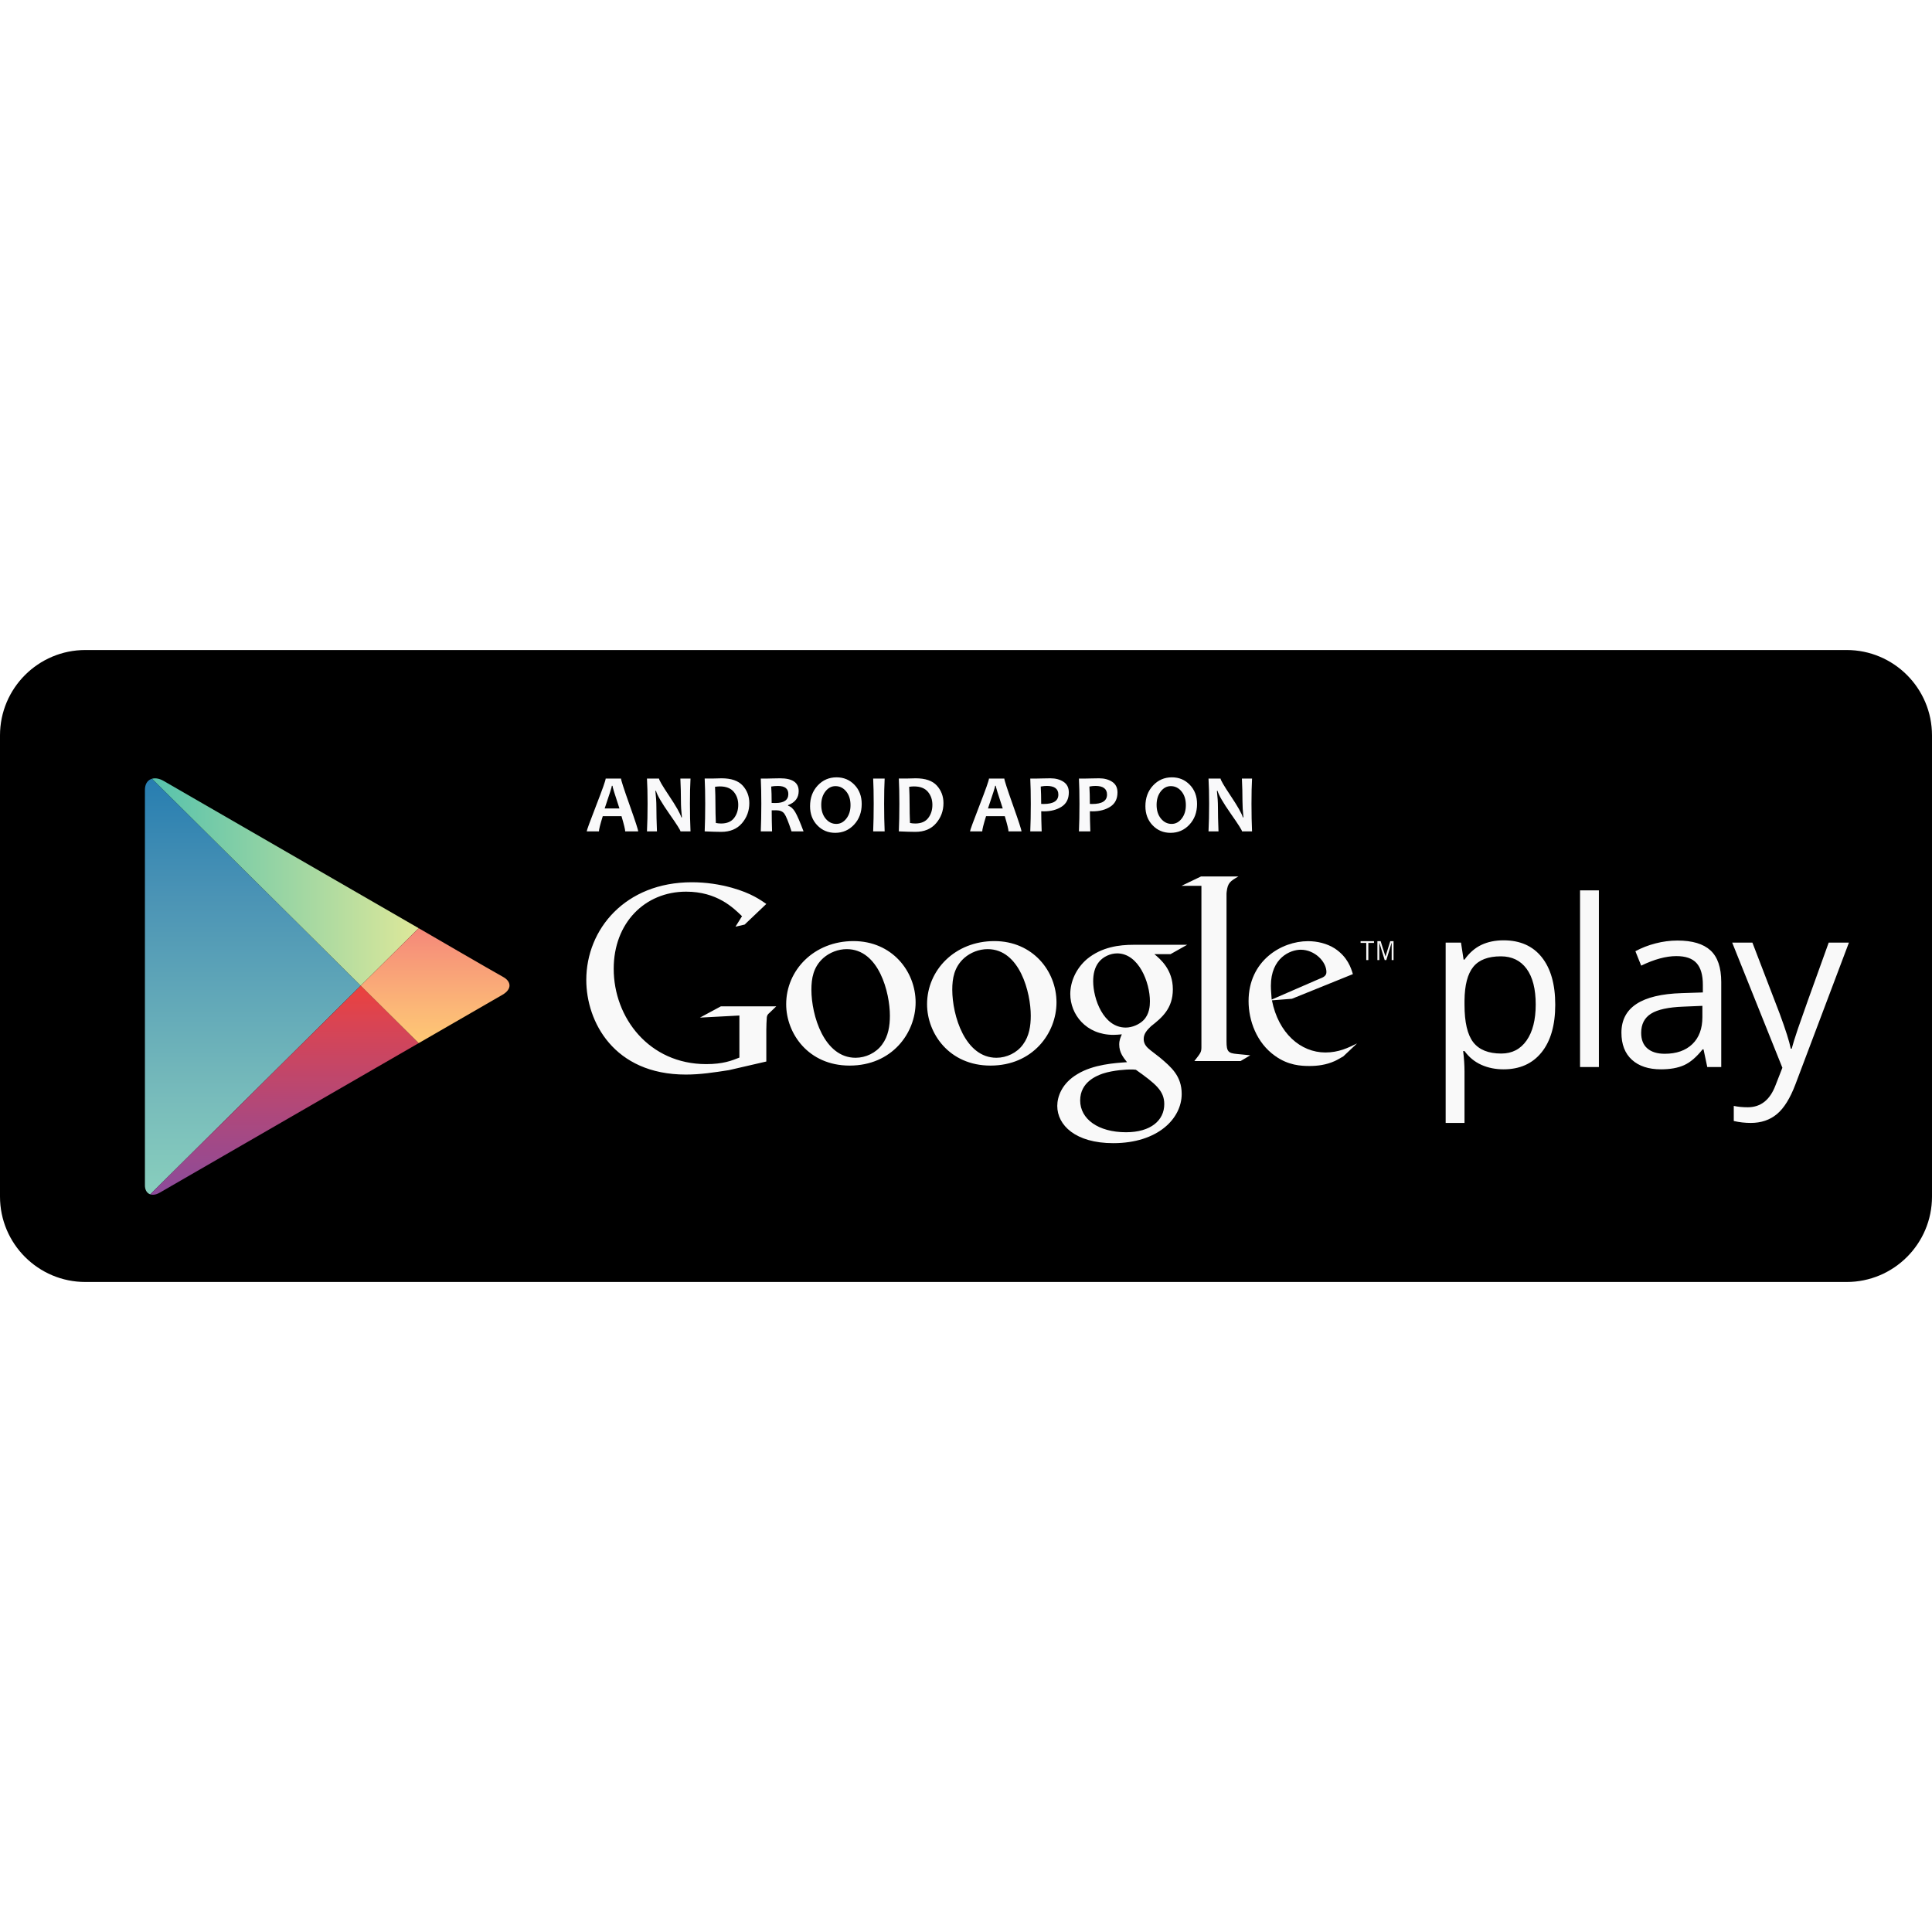
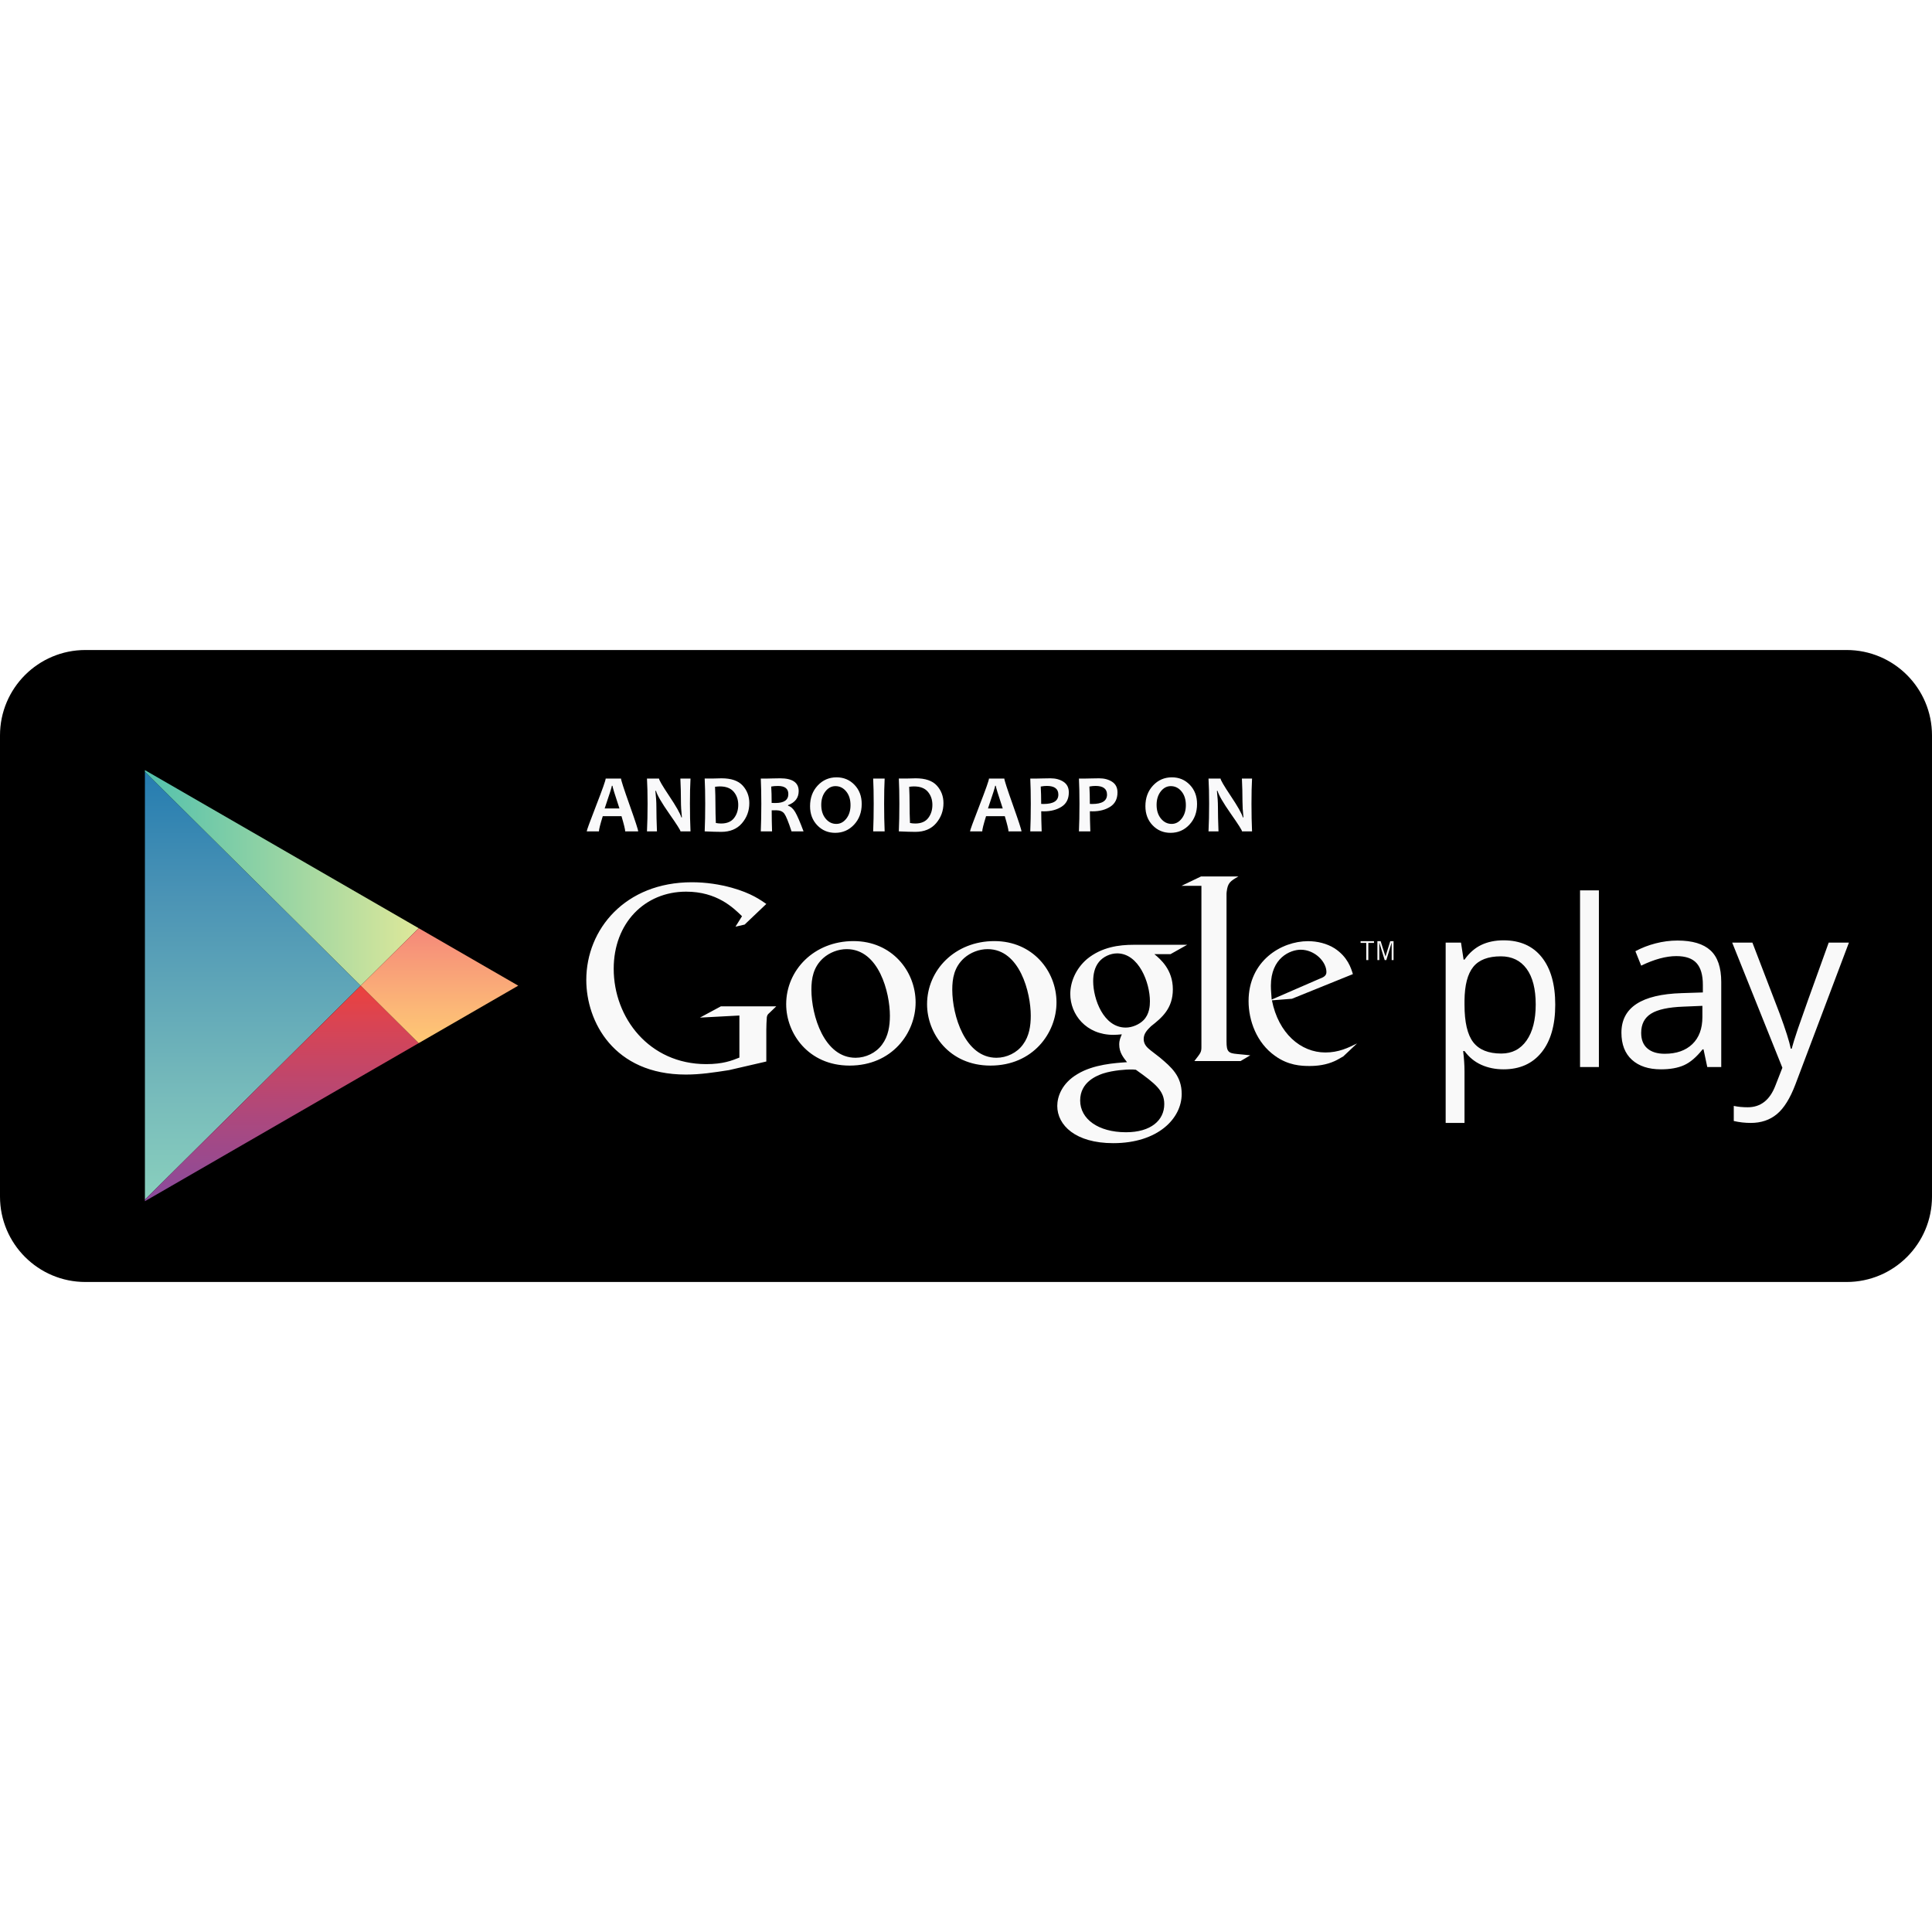
<svg xmlns="http://www.w3.org/2000/svg" xmlns:xlink="http://www.w3.org/1999/xlink" width="800px" height="800px" viewBox="2.86 -2064.196 6137.761 6137.761">
  <path d="M6140.621 1737.202c0 149.832-121.453 271.344-271.261 271.344H274.18c-149.82.012-271.32-121.5-271.32-271.344V272.134C2.86 122.314 124.36.814 274.18.814h5595.168c149.808 0 271.261 121.5 271.261 271.32v1465.068h.012z" />
  <defs>
    <path id="a" d="M1332.988 884.566l-276.756-159.78S552.041 433.654 522.4 416.542c-29.64-17.112-59.172-6.744-59.172 29.016v1255.813c0 26.808 21.107 38.364 46.859 23.508 25.74-14.88 546.145-315.348 546.145-315.348l276.744-159.769s234.816-135.563 266.027-153.576c31.213-18.036 28.213-42.756 1.873-56.939-26.328-14.197-267.888-154.681-267.888-154.681z" />
  </defs>
  <clipPath id="b">
    <use xlink:href="#a" overflow="visible" />
  </clipPath>
  <linearGradient id="c" gradientUnits="userSpaceOnUse" x1="1451.479" y1="2452.512" x2="1451.479" y2="2339.209" gradientTransform="matrix(12 0 0 -12 -16611.705 29817.492)">
    <stop offset="0" stop-color="#257cb0" />
    <stop offset=".286" stop-color="#4a93b5" />
    <stop offset=".767" stop-color="#78bcbb" />
    <stop offset="1" stop-color="#89cfbd" />
  </linearGradient>
-   <path clip-path="url(#b)" fill="url(#c)" d="M463.24 387.346v1359.636l685.608-679.812z" />
+   <path clipPath="url(#b)" fill="url(#c)" d="M463.24 387.346v1359.636l685.608-679.812z" />
  <defs>
    <path id="d" d="M1332.988 884.566l-276.756-159.78S552.041 433.654 522.4 416.542c-29.64-17.112-59.172-6.744-59.172 29.016v1255.813c0 26.808 21.107 38.364 46.859 23.508 25.74-14.88 546.145-315.348 546.145-315.348l276.744-159.769s234.816-135.563 266.027-153.576c31.213-18.036 28.213-42.756 1.873-56.939-26.328-14.197-267.888-154.681-267.888-154.681z" />
  </defs>
  <clipPath id="e">
    <use xlink:href="#d" overflow="visible" />
  </clipPath>
  <linearGradient id="f" gradientUnits="userSpaceOnUse" x1="1422.913" y1="2424.393" x2="1495.392" y2="2424.393" gradientTransform="matrix(12 0 0 -12 -16611.705 29817.492)">
    <stop offset="0" stop-color="#52c1ad" />
    <stop offset="1" stop-color="#dee89a" />
  </linearGradient>
-   <path clip-path="url(#e)" fill="url(#f)" d="M1332.988 884.566l-276.756-159.78L463.24 382.402v4.944l685.608 679.824z" />
+   <path clipPath="url(#e)" fill="url(#f)" d="M1332.988 884.566l-276.756-159.78L463.24 382.402v4.944l685.608 679.824z" />
  <defs>
    <path id="g" d="M1332.988 884.566l-276.756-159.78S552.041 433.654 522.4 416.542c-29.64-17.112-59.172-6.744-59.172 29.016v1255.813c0 26.808 21.107 38.364 46.859 23.508 25.74-14.88 546.145-315.348 546.145-315.348l276.744-159.769s234.816-135.563 266.027-153.576c31.213-18.036 28.213-42.756 1.873-56.939-26.328-14.197-267.888-154.681-267.888-154.681z" />
  </defs>
  <clipPath id="h">
    <use xlink:href="#g" overflow="visible" />
  </clipPath>
  <linearGradient id="i" gradientUnits="userSpaceOnUse" x1="1459.151" y1="2395.86" x2="1459.151" y2="2338.797" gradientTransform="matrix(12 0 0 -12 -16611.705 29817.492)">
    <stop offset="0" stop-color="#ec413d" />
    <stop offset=".167" stop-color="#da4452" />
    <stop offset=".575" stop-color="#b0487a" />
    <stop offset=".862" stop-color="#954a92" />
    <stop offset="1" stop-color="#8a4a9d" />
  </linearGradient>
-   <path clip-path="url(#h)" fill="url(#i)" d="M463.24 1746.982v4.944l592.992-342.396 276.744-159.78-184.128-182.58z" />
+   <path clipPath="url(#h)" fill="url(#i)" d="M463.24 1746.982v4.944l592.992-342.396 276.744-159.78-184.128-182.58z" />
  <defs>
    <path id="j" d="M1332.988 884.566l-276.756-159.78S552.041 433.654 522.4 416.542c-29.64-17.112-59.172-6.744-59.172 29.016v1255.813c0 26.808 21.107 38.364 46.859 23.508 25.74-14.88 546.145-315.348 546.145-315.348l276.744-159.769s234.816-135.563 266.027-153.576c31.213-18.036 28.213-42.756 1.873-56.939-26.328-14.197-267.888-154.681-267.888-154.681z" />
  </defs>
  <clipPath id="k">
    <use xlink:href="#j" overflow="visible" />
  </clipPath>
  <linearGradient id="l" gradientUnits="userSpaceOnUse" x1="1500.897" y1="2411.077" x2="1500.897" y2="2380.646" gradientTransform="matrix(12 0 0 -12 -16611.705 29817.492)">
    <stop offset="0" stop-color="#f58879" />
    <stop offset=".119" stop-color="#f69079" />
    <stop offset=".713" stop-color="#fcb877" />
    <stop offset="1" stop-color="#fec874" />
  </linearGradient>
-   <path clip-path="url(#k)" fill="url(#l)" d="M1332.988 884.566l-184.14 182.604 184.128 182.58 316.283-182.592z" />
+   <path clipPath="url(#k)" fill="url(#l)" d="M1332.988 884.566l-184.14 182.604 184.128 182.58 316.283-182.592z" />
  <path d="M4779.556 1332.946c-25.752 0-49.248-4.752-70.524-14.244-21.276-9.504-39.155-24.12-53.592-43.824h-4.319c2.879 23.088 4.319 44.977 4.319 65.652v162.708h-59.856V930.322h48.696l8.28 54.12h2.88c15.407-21.66 33.336-37.272 53.771-46.896 20.437-9.624 43.896-14.436 70.332-14.436 52.44 0 92.916 17.928 121.404 53.76 28.5 35.832 42.756 86.112 42.756 150.792 0 64.944-14.496 115.38-43.452 151.368-28.979 35.951-69.203 53.916-120.695 53.916zm-8.664-358.968c-40.404 0-69.624 11.196-87.66 33.553-18.036 22.367-27.3 57.972-27.792 106.8v13.332c0 55.571 9.264 95.315 27.792 119.256s48.24 35.88 89.1 35.88c34.176 0 60.937-13.812 80.305-41.472 19.344-27.648 29.027-65.772 29.027-114.384 0-49.284-9.684-87.133-29.027-113.461-19.357-26.352-46.621-39.504-81.745-39.504zM5082.376 1325.722h-59.881v-561.36h59.881v561.36zM5426.692 1325.722l-11.916-56.279h-2.88c-19.729 24.791-39.385 41.579-58.992 50.327-19.596 8.796-44.076 13.177-73.404 13.177-39.203 0-69.924-10.104-92.184-30.301-22.26-20.195-33.372-48.924-33.372-86.22 0-79.836 63.864-121.692 191.567-125.556l67.129-2.172v-24.528c0-31.032-6.685-53.952-20.041-68.724-13.332-14.809-34.716-22.2-64.031-22.2-32.965 0-70.248 10.104-111.841 30.3l-18.407-45.816c19.5-10.584 40.824-18.875 64.056-24.888 23.208-6.012 46.464-9.023 69.804-9.023 47.137 0 82.068 10.452 104.809 31.38 22.716 20.928 34.08 54.479 34.08 100.668v269.844h-44.376v.011zm-135.288-42.192c37.26 0 66.54-10.225 87.84-30.66 21.265-20.437 31.933-49.068 31.933-85.884v-35.712l-59.916 2.508c-47.616 1.716-81.925 9.084-102.996 22.224-21.036 13.104-31.561 33.492-31.561 61.152 0 21.636 6.54 38.124 19.669 49.403 13.115 11.317 31.439 16.969 55.031 16.969zM5505.832 930.322h64.2l86.593 225.491c18.996 51.48 30.791 88.633 35.375 111.492h2.881c3.131-12.288 9.695-33.252 19.655-62.987 9.984-29.712 42.647-121.021 97.944-273.996h64.248l-169.944 450.252c-16.824 44.496-36.491 76.067-59.004 94.739-22.476 18.624-50.088 27.925-82.764 27.925-18.288 0-36.324-2.04-54.144-6.12v-47.977c13.223 2.88 28.031 4.332 44.388 4.332 41.136 0 70.452-23.088 88.032-69.275l21.996-56.269-159.456-397.607zM3670.167 967.066c19.009 15.731 58.705 48.779 58.705 111.672 0 61.164-34.74 90.168-69.48 117.42-10.752 10.739-23.16 22.355-23.16 40.571 0 18.156 12.396 28.093 21.528 35.545l29.784 23.111c36.384 30.612 69.432 58.752 69.432 115.836 0 77.736-75.264 156.276-217.488 156.276-119.939 0-177.803-57.048-177.803-118.284 0-29.76 14.819-71.916 63.684-100.896 51.24-31.428 120.756-35.52 157.955-38.063-11.615-14.868-24.815-30.588-24.815-56.184 0-14.04 4.152-22.32 8.269-32.292-9.133.84-18.217 1.668-26.496 1.668-87.637 0-137.256-65.34-137.256-129.816 0-38.052 17.388-80.256 52.908-110.82 47.159-38.867 103.391-45.504 148.092-45.504h170.328l-52.933 29.772h-51.253v-.012zm-58.74 367.224c-6.611-.864-10.764-.864-18.996-.864-7.439 0-52.163 1.692-86.855 13.296-18.191 6.564-71.137 26.412-71.137 85.164 0 58.692 57.097 100.933 145.597 100.933 79.344 0 121.571-38.124 121.571-89.353.001-42.264-27.299-64.5-90.18-109.176zm24-157.164c18.996-19.044 20.629-45.48 20.629-60.384 0-59.532-35.545-152.16-104.172-152.16-21.529 0-44.664 10.74-57.9 27.3-14.041 17.364-18.217 39.672-18.217 61.2 0 55.404 32.256 147.216 103.416 147.216 20.677 0 42.961-9.924 56.244-23.172zM3149.5 1321.054c-131.268 0-201.455-102.396-201.455-194.892 0-108.181 88.332-200.616 213.888-200.616 121.319 0 197.292 94.92 197.292 194.855.011 97.393-75.097 200.653-209.725 200.653zm103.201-66.876c19.848-26.448 24.803-59.46 24.803-91.691 0-72.685-34.68-211.38-137.076-211.38-27.239 0-54.479 10.752-74.291 28.128-32.209 28.859-38.016 65.208-38.016 100.752 0 81.684 40.463 216.239 140.399 216.239 32.196 0 65.231-15.66 84.181-42.048zM2701.96 1321.054c-131.293 0-201.492-102.396-201.492-194.892 0-108.181 88.367-200.616 213.888-200.616 121.356 0 197.315 94.92 197.315 194.855.013 97.393-75.107 200.653-209.711 200.653zm103.224-66.876c19.812-26.448 24.78-59.46 24.78-91.691 0-72.685-34.705-211.38-137.101-211.38-27.228 0-54.491 10.752-74.292 28.128-32.208 28.859-37.98 65.208-37.98 100.752 0 81.684 40.44 216.239 140.389 216.239 32.208 0 65.221-15.66 84.204-42.048zM2437.396 1308.106l-118.729 27.396c-48.168 7.488-91.319 14.076-136.955 14.076-229.152 0-316.284-168.528-316.284-300.528 0-161.027 123.672-310.416 335.388-310.416 44.844 0 87.973 6.624 126.984 17.424 62.256 17.437 91.309 39 109.584 51.469l-68.928 65.579-29.04 6.612 20.748-33.216c-28.212-27.372-79.728-78-177.648-78-131.172 0-229.979 99.66-229.979 244.92 0 156.024 112.92 302.964 293.855 302.964 53.184 0 80.521-10.775 105.444-20.76v-133.62l-125.328 6.636 66.384-35.735h176.004l-21.564 20.748c-5.855 5.004-6.659 6.684-8.315 13.26-.864 7.488-1.644 31.584-1.644 39.876v101.316h.023z" fill="#f9f9f9" />
  <path d="M3932.548 1284.202c-27.408-2.496-33.145-7.452-33.145-39.864V774.49c.168-1.788.276-3.624.443-5.353 3.349-29.04 11.641-34.02 37.404-48.983H3818.5l-62.279 29.892h63.468v.372l-.048-.3v512.508c0 16.572-3.276 19.092-22.393 43.968h146.953l30.719-18.216c-14.1-1.716-28.236-2.52-42.372-4.176zM4270.347 1291.834c-9.035 4.956-18.107 10.752-27.144 14.844-27.252 12.36-55.271 15.672-80.052 15.672-26.316 0-67.572-1.704-109.656-32.172-58.487-41.256-84.047-112.151-84.047-173.964 0-127.764 103.871-190.416 188.783-190.416 29.688 0 60.229 7.404 84.96 23.101 41.185 27.155 51.899 62.604 57.636 81.575l-193.691 78.349-63.492 4.943c20.58 104.7 91.477 165.66 169.824 165.66 42.036 0 72.552-14.808 100.572-28.8l-43.693 41.208zm-77.471-245.712c15.636-5.748 23.879-10.716 23.879-22.248 0-32.952-37.08-70.896-81.636-70.896-33.013 0-94.8 25.572-94.8 114.589 0 14.016 1.656 28.848 2.508 43.739l150.049-65.184zM4349.919 931.438v54.396h-6.611v-54.396h-18v-5.641h42.6v5.641h-17.989zM4424.08 985.834v-54.9h-.3l-16.752 54.9h-5.172l-16.896-54.9h-.217v54.9h-6v-60.036h10.284l15.288 48.528h.216l15.06-48.528h10.429v60.036h-5.94z" fill="#f9f9f9" />
  <path d="M2030.308 576.994h-41.256c0-5.676-3.912-21.744-11.736-48.216h-59.557c-8.075 26.04-12.119 42.107-12.119 48.216h-38.796c0-3.349 10.032-30.853 30.096-82.5 20.063-51.648 30.096-80.101 30.096-85.332h48.732c0 4.896 9.084 32.928 27.264 84.108 18.18 51.18 27.276 79.08 27.276 83.724zm-59.557-72.84c-14.699-44.341-22.043-68.316-22.043-71.929h-2.064c0 3.349-7.608 27.324-22.812 71.929h46.919zM2196.532 576.994h-31.836c0-3.528-11.819-22.128-35.448-55.812-24.744-35.496-38.844-59.76-42.275-72.827h-2.064c2.148 18.815 3.229 35.831 3.229 51.048 0 21.228.6 47.1 1.8 77.604h-31.716c1.283-26.64 1.932-55.896 1.932-87.78 0-31.367-.648-58.056-1.932-80.052h38.279c0 4.56 10.608 22.74 31.836 54.528 22.597 33.768 35.58 56.676 38.929 68.712h1.932c-2.063-19.164-3.096-36.349-3.096-51.564 0-23.279-.601-47.184-1.8-71.676h32.232c-1.213 21.312-1.801 48-1.801 80.052-.013 32.291.587 61.547 1.799 87.767zM2383.36 487.271c0 24.407-7.823 45.72-23.46 63.936-15.648 18.228-37.561 27.324-65.748 27.324-12.72 0-30.252-.517-52.596-1.549 1.115-25.955 1.68-55.224 1.68-87.779 0-31.272-.564-57.96-1.68-80.053h22.561c3.695 0 9.191-.132 16.5-.384 7.295-.252 12.071-.384 14.303-.384 31.021 0 53.509 7.74 67.488 23.208 13.968 15.468 20.952 34.02 20.952 55.681zm-35.185 5.542c0-16.5-4.812-30.396-14.436-41.712-9.624-11.292-24.324-16.943-44.088-16.943-3.695 0-8.76.384-15.216 1.164.852 17.195 1.284 35.147 1.284 53.88 0 20.544.432 40.908 1.283 61.104a85.294 85.294 0 0 0 16.752 1.68c18.48 0 32.16-5.747 41.053-17.22 8.893-11.472 13.368-25.453 13.368-41.953zM2555.644 576.994h-38.16c-9.972-30.42-17.615-49.2-22.943-56.328-5.328-7.14-13.92-10.704-25.776-10.704-4.992 0-9.757.048-14.304.132 0 22.093.383 44.388 1.164 66.9h-35.832c1.115-25.956 1.68-55.224 1.68-87.78 0-31.271-.564-57.96-1.68-80.052h22.295c2.58 0 7.969-.132 16.177-.384s15.792-.385 22.752-.385c39.444 0 59.172 13.488 59.172 40.477 0 21.396-11.256 36.3-33.768 44.736v1.932c8.676 2.4 16.284 9.18 22.812 20.292 6.515 11.124 15.323 31.512 26.411 61.164zm-48.336-118.597c0-17.1-11.004-25.655-33-25.655-8.076 0-15.217.6-21.396 1.8.948 13.32 1.416 30.684 1.416 52.08 4.729.18 8.725.252 11.988.252 27.324.012 40.992-9.48 40.992-28.477zM2740.419 489.981c0 26.377-8.076 48.252-24.239 65.616-16.164 17.353-36.144 26.04-59.94 26.04-22.691 0-41.688-7.968-56.976-23.916-15.3-15.936-22.944-36.203-22.944-60.768 0-26.376 8.076-48.252 24.24-65.616 16.152-17.352 36.132-26.04 59.939-26.04 22.692 0 41.677 7.944 56.977 23.844 15.3 15.901 22.943 36.169 22.943 60.84zm-35.567 3.733c0-17.964-4.597-32.532-13.788-43.704-9.204-11.172-20.544-16.752-34.032-16.752-12.552 0-23.208 5.628-31.968 16.884s-13.164 25.477-13.164 42.672c0 17.868 4.62 32.412 13.859 43.633 9.24 11.22 20.557 16.824 33.973 16.824 12.54 0 23.208-5.652 31.968-16.957 8.76-11.292 13.152-25.501 13.152-42.6zM2813.308 576.994h-36.48c1.116-26.64 1.68-55.896 1.68-87.78 0-31.368-.563-58.056-1.68-80.052h36.48c-1.116 21.66-1.68 48.336-1.68 80.052 0 32.388.564 61.656 1.68 87.78zM3000.148 487.271c0 24.407-7.824 45.72-23.46 63.936-15.647 18.228-37.56 27.324-65.748 27.324-12.72 0-30.252-.517-52.597-1.549 1.117-25.955 1.681-55.224 1.681-87.779 0-31.272-.563-57.96-1.681-80.053h22.561c3.696 0 9.192-.132 16.5-.384 7.297-.252 12.072-.384 14.305-.384 31.02 0 53.508 7.74 67.487 23.208 13.968 15.468 20.952 34.02 20.952 55.681zm-35.184 5.542c0-16.5-4.812-30.396-14.437-41.712-9.624-11.292-24.323-16.943-44.088-16.943-3.696 0-8.76.384-15.216 1.164.852 17.195 1.283 35.147 1.283 53.88 0 20.544.433 40.908 1.284 61.104a85.301 85.301 0 0 0 16.752 1.68c18.479 0 32.16-5.747 41.052-17.22 8.894-11.472 13.37-25.453 13.37-41.953zM3248.02 576.994h-41.256c0-5.676-3.912-21.744-11.748-48.216h-59.556c-8.076 26.04-12.121 42.107-12.121 48.216h-38.783c0-3.349 10.031-30.853 30.096-82.5 20.064-51.648 30.096-80.101 30.096-85.332h48.732c0 4.896 9.096 32.928 27.264 84.108 18.168 51.18 27.276 79.08 27.276 83.724zm-59.556-72.84c-14.7-44.341-22.057-68.316-22.057-71.929h-2.064c0 3.349-7.596 27.324-22.799 71.929h46.92zM3398.38 453.106c0 20.544-7.633 35.712-22.885 45.504s-33.96 14.699-56.137 14.699c-4.043 0-6.911-.084-8.639-.252 0 16.164.467 37.465 1.416 63.937h-36.229c1.115-24.828 1.68-54.097 1.68-87.78 0-30.936-.563-57.624-1.68-80.052h22.428c3.18 0 9.275-.132 18.3-.384s16.837-.385 23.46-.385c16.32 0 30.12 3.696 41.376 11.088 11.257 7.393 16.91 18.589 16.91 33.625zm-33.252 7.092c0-18.385-12.205-27.588-36.612-27.588-6.108 0-12.552.647-19.332 1.932.948 16.248 1.416 34.632 1.416 55.176 2.147.18 4.644.252 7.476.252 31.368.011 47.052-9.912 47.052-29.772zM3552.988 453.106c0 20.544-7.632 35.712-22.872 45.504-15.252 9.792-33.972 14.699-56.147 14.699-4.045 0-6.912-.084-8.641-.252 0 16.164.469 37.465 1.416 63.937h-36.228c1.116-24.828 1.681-54.097 1.681-87.78 0-30.936-.564-57.624-1.681-80.052h22.428c3.181 0 9.276-.132 18.3-.384s16.836-.385 23.46-.385c16.319 0 30.12 3.696 41.376 11.088 11.255 7.393 16.908 18.589 16.908 33.625zm-33.252 7.092c0-18.385-12.204-27.588-36.611-27.588-6.108 0-12.553.647-19.332 1.932.947 16.248 1.416 34.632 1.416 55.176 2.147.18 4.644.252 7.476.252 31.367.011 47.051-9.912 47.051-29.772zM3805.768 489.981c0 26.377-8.076 48.252-24.24 65.616-16.163 17.364-36.144 26.04-59.94 26.04-22.691 0-41.688-7.968-56.975-23.916-15.289-15.936-22.944-36.203-22.944-60.768 0-26.376 8.076-48.252 24.239-65.616 16.164-17.364 36.145-26.04 59.94-26.04 22.692 0 41.688 7.944 56.976 23.844 15.288 15.901 22.944 36.169 22.944 60.84zm-35.58 3.733c0-17.964-4.597-32.532-13.788-43.704s-20.544-16.752-34.031-16.752c-12.553 0-23.209 5.628-31.969 16.884s-13.152 25.477-13.152 42.672c0 17.868 4.621 32.412 13.86 43.633 9.239 11.22 20.556 16.824 33.96 16.824 12.552 0 23.208-5.652 31.968-16.956 8.772-11.293 13.152-25.502 13.152-42.601zM3980.488 576.994h-31.836c0-3.528-11.809-22.128-35.448-55.812-24.744-35.496-38.845-59.76-42.276-72.827h-2.064c2.148 18.815 3.229 35.831 3.229 51.048 0 21.228.6 47.1 1.801 77.604h-31.717c1.284-26.64 1.932-55.896 1.932-87.78 0-31.367-.646-58.056-1.932-80.052h38.28c0 4.56 10.62 22.74 31.836 54.528 22.608 33.768 35.58 56.676 38.929 68.712h1.932c-2.064-19.164-3.096-36.349-3.096-51.564 0-23.279-.6-47.184-1.801-71.676h32.232c-1.212 21.312-1.8 48-1.8 80.052-.001 32.291.599 61.547 1.799 87.767z" fill="#f9f9fa" />
</svg>
